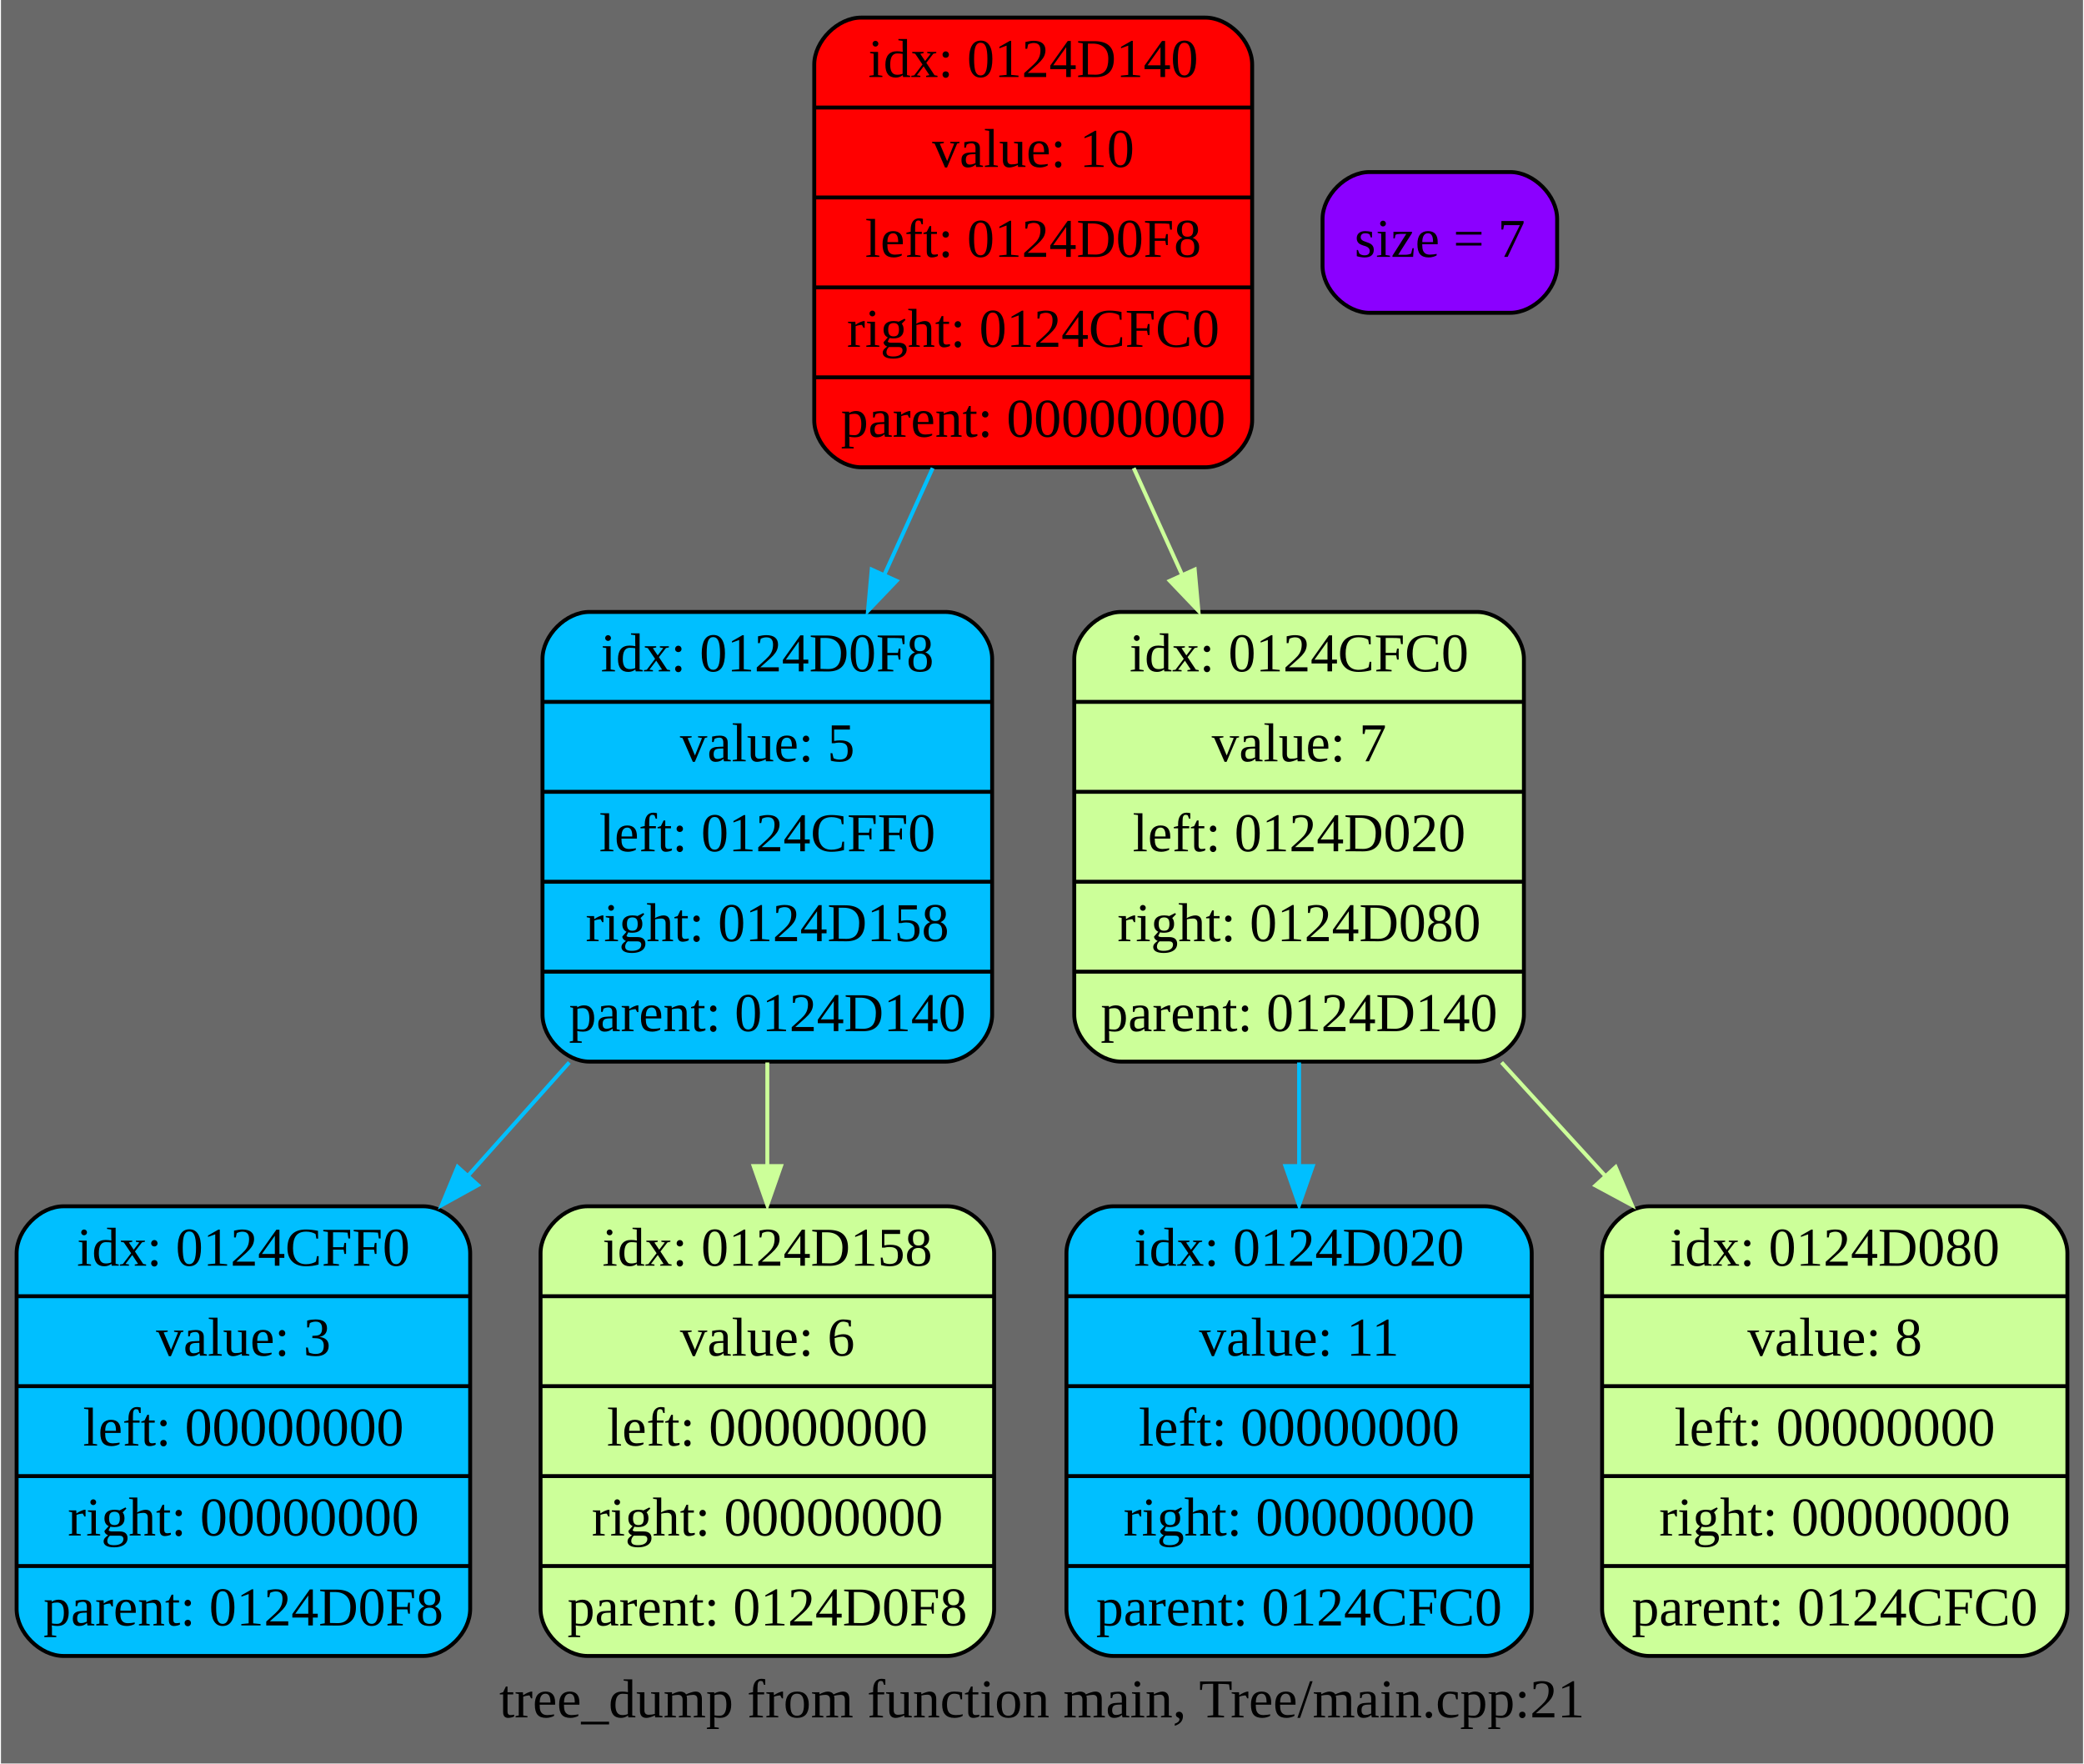
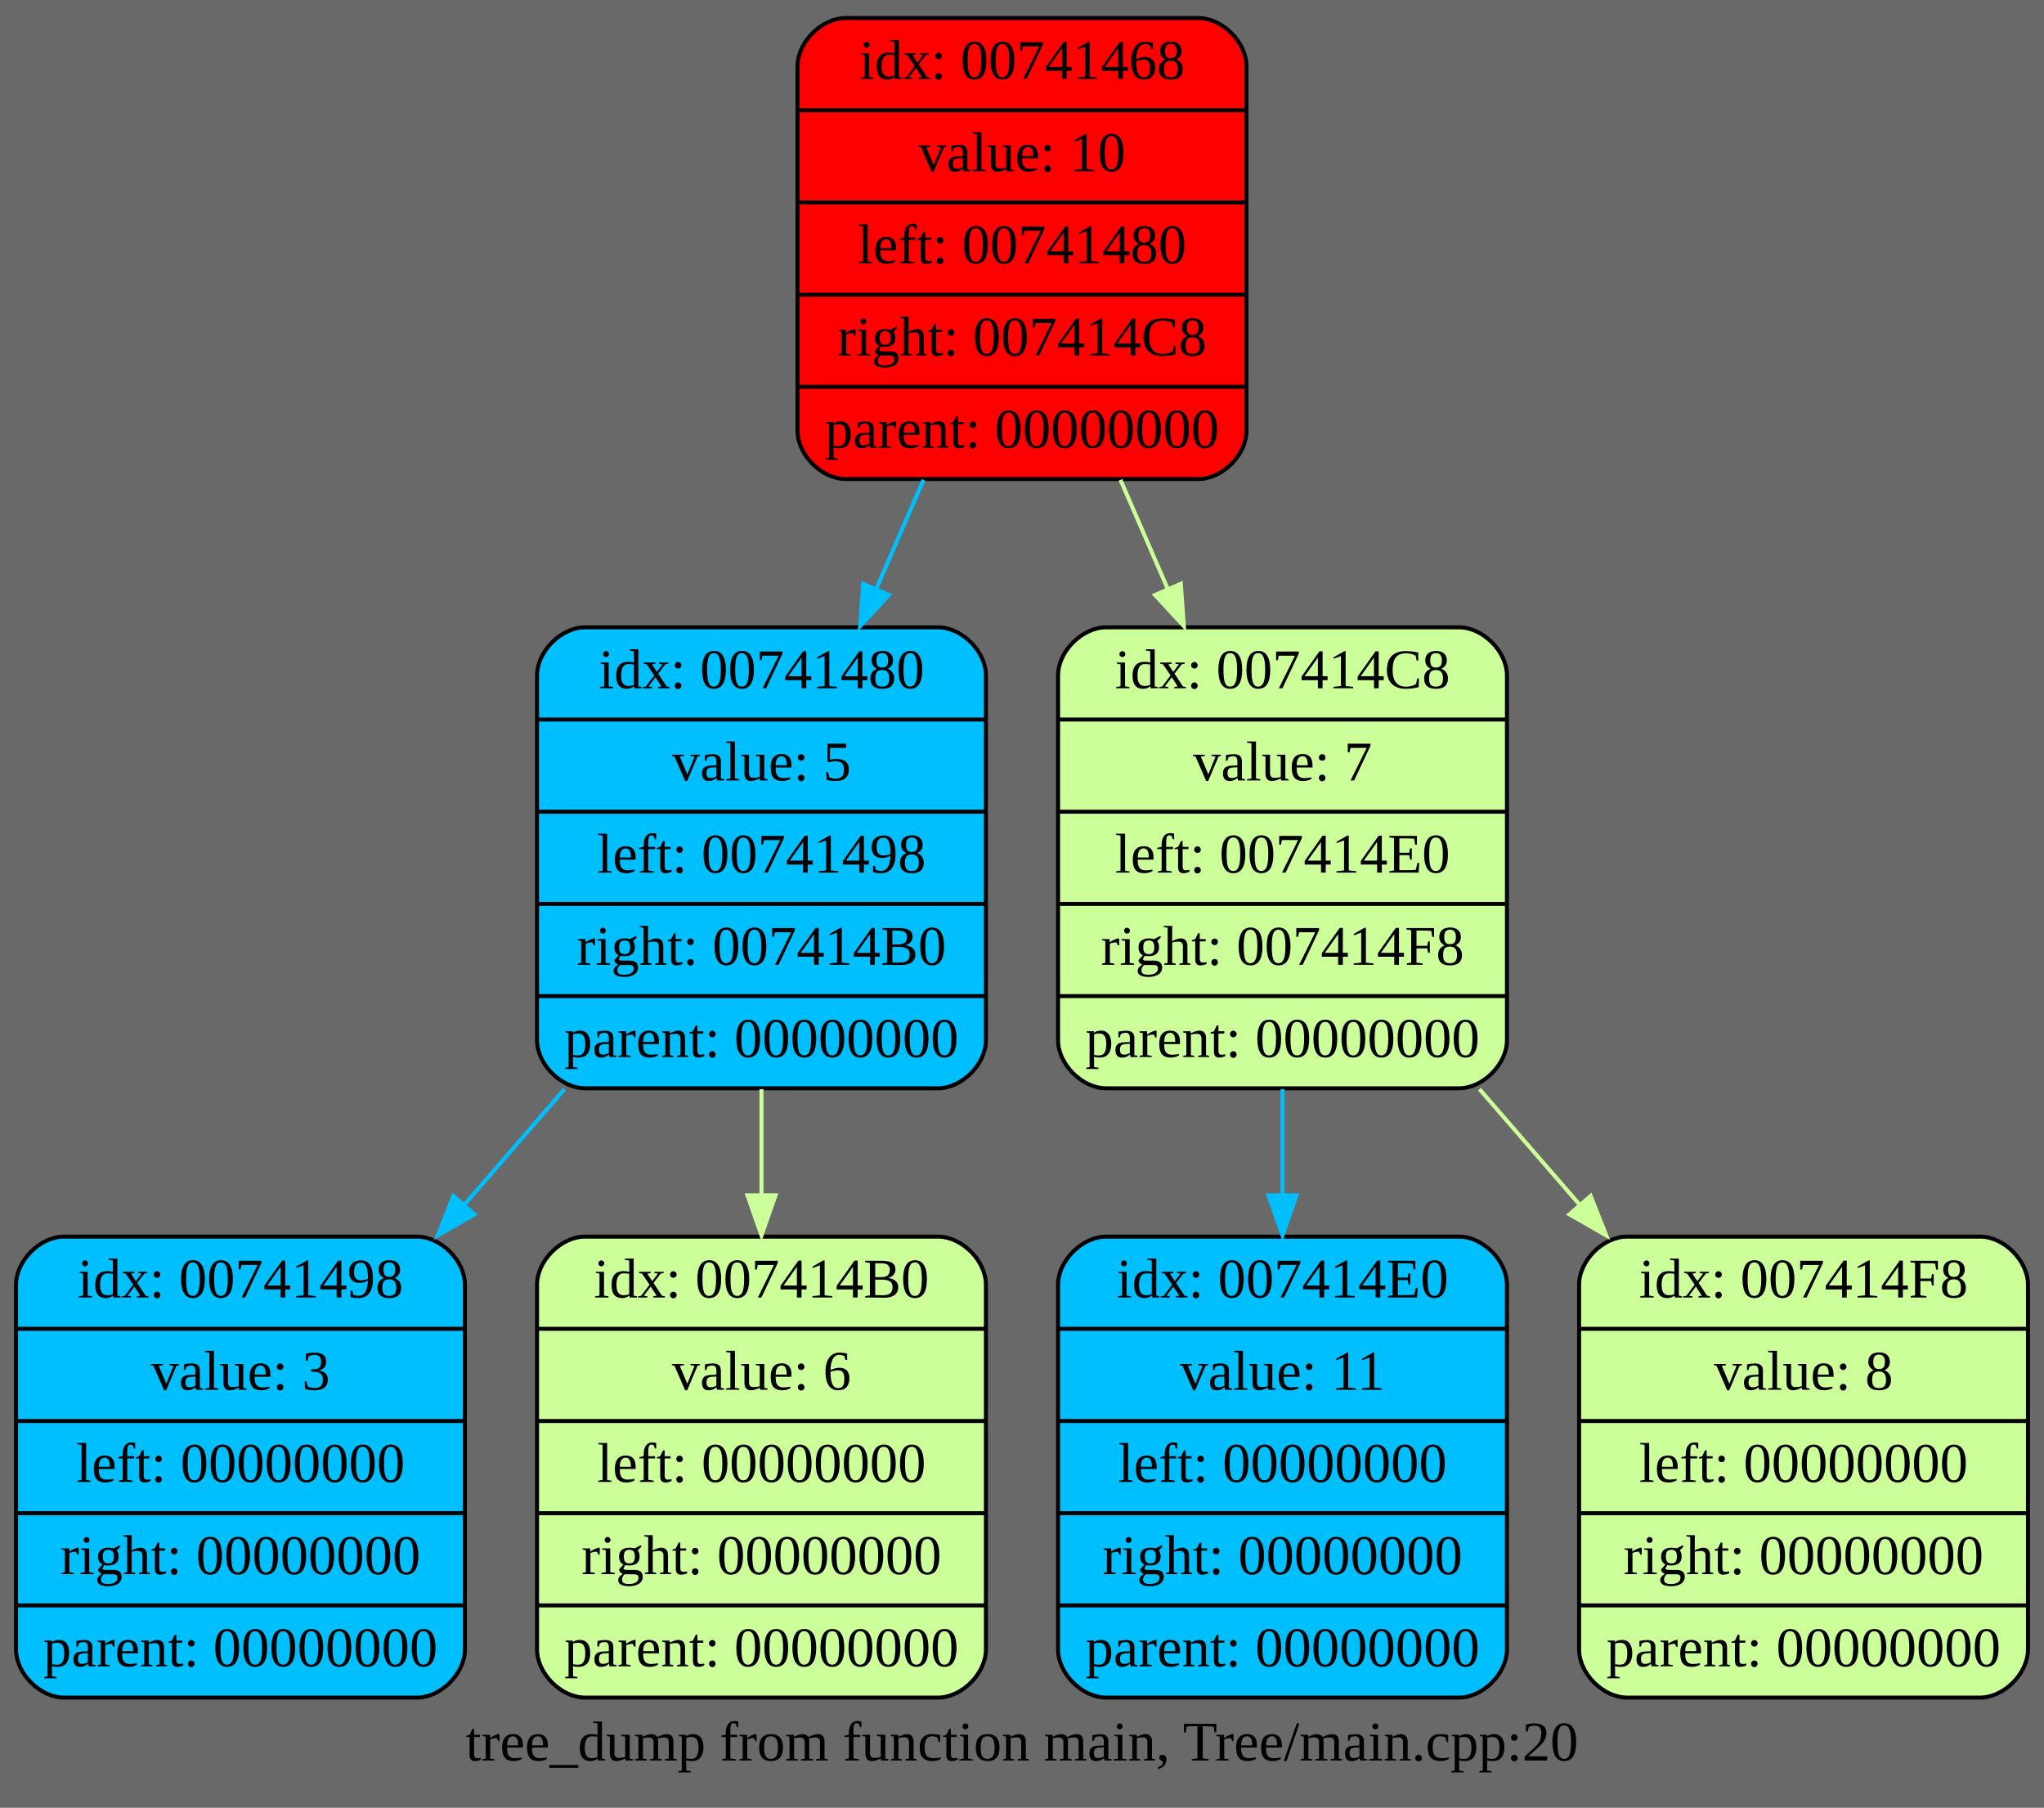
- <svg xmlns="http://www.w3.org/2000/svg" width="533pt" height="451pt" viewBox="0.00 0.00 532.50 451.00">
+ <svg xmlns="http://www.w3.org/2000/svg" width="510pt" height="451pt" viewBox="0.00 0.00 510.00 451.00">
  <g id="graph0" class="graph" transform="scale(1 1) rotate(0) translate(4 447)">
-     <polygon fill="#696969" stroke="none" points="-4,4 -4,-447 528.5,-447 528.5,4 -4,4" />
-     <text text-anchor="middle" x="262.25" y="-7.8" font-family="Times New Roman,serif" font-size="14.00">tree_dump from function main, Tree/main.cpp:21</text>
+     <polygon fill="#696969" stroke="none" points="-4,4 -4,-447 506,-447 506,4 -4,4" />
+     <text text-anchor="middle" x="251" y="-7.8" font-family="Times New Roman,serif" font-size="14.00">tree_dump from function main, Tree/main.cpp:20</text>
    <g id="node1" class="node">
-       <path fill="#ff0000" stroke="black" d="M216,-327.5C216,-327.5 304,-327.5 304,-327.5 310,-327.5 316,-333.5 316,-339.5 316,-339.5 316,-430.5 316,-430.5 316,-436.5 310,-442.5 304,-442.5 304,-442.5 216,-442.5 216,-442.5 210,-442.5 204,-436.5 204,-430.5 204,-430.5 204,-339.5 204,-339.5 204,-333.5 210,-327.5 216,-327.5" />
-       <text text-anchor="middle" x="260" y="-427.3" font-family="Times New Roman,serif" font-size="14.00">idx: 0124D140</text>
-       <polyline fill="none" stroke="black" points="204,-419.5 316,-419.5" />
-       <text text-anchor="middle" x="260" y="-404.3" font-family="Times New Roman,serif" font-size="14.00">value: 10</text>
-       <polyline fill="none" stroke="black" points="204,-396.5 316,-396.5" />
-       <text text-anchor="middle" x="260" y="-381.3" font-family="Times New Roman,serif" font-size="14.00">left: 0124D0F8</text>
-       <polyline fill="none" stroke="black" points="204,-373.5 316,-373.5" />
-       <text text-anchor="middle" x="260" y="-358.3" font-family="Times New Roman,serif" font-size="14.00">right: 0124CFC0</text>
-       <polyline fill="none" stroke="black" points="204,-350.5 316,-350.5" />
-       <text text-anchor="middle" x="260" y="-335.3" font-family="Times New Roman,serif" font-size="14.00">parent: 00000000</text>
+       <path fill="#ff0000" stroke="black" d="M207,-327.5C207,-327.5 295,-327.5 295,-327.5 301,-327.5 307,-333.5 307,-339.5 307,-339.5 307,-430.5 307,-430.5 307,-436.5 301,-442.5 295,-442.5 295,-442.5 207,-442.5 207,-442.5 201,-442.5 195,-436.5 195,-430.5 195,-430.5 195,-339.5 195,-339.5 195,-333.5 201,-327.5 207,-327.5" />
+       <text text-anchor="middle" x="251" y="-427.3" font-family="Times New Roman,serif" font-size="14.00">idx: 00741468</text>
+       <polyline fill="none" stroke="black" points="195,-419.5 307,-419.5" />
+       <text text-anchor="middle" x="251" y="-404.3" font-family="Times New Roman,serif" font-size="14.00">value: 10</text>
+       <polyline fill="none" stroke="black" points="195,-396.5 307,-396.5" />
+       <text text-anchor="middle" x="251" y="-381.3" font-family="Times New Roman,serif" font-size="14.00">left: 00741480</text>
+       <polyline fill="none" stroke="black" points="195,-373.5 307,-373.5" />
+       <text text-anchor="middle" x="251" y="-358.3" font-family="Times New Roman,serif" font-size="14.00">right: 007414C8</text>
+       <polyline fill="none" stroke="black" points="195,-350.5 307,-350.5" />
+       <text text-anchor="middle" x="251" y="-335.3" font-family="Times New Roman,serif" font-size="14.00">parent: 00000000</text>
    </g>
    <g id="node2" class="node">
-       <path fill="#00bfff" stroke="black" d="M146.5,-175.5C146.5,-175.5 237.5,-175.5 237.5,-175.5 243.5,-175.5 249.5,-181.5 249.5,-187.5 249.5,-187.5 249.5,-278.5 249.5,-278.5 249.5,-284.5 243.5,-290.5 237.5,-290.5 237.5,-290.5 146.5,-290.5 146.5,-290.5 140.5,-290.5 134.5,-284.5 134.5,-278.5 134.5,-278.5 134.5,-187.5 134.5,-187.5 134.5,-181.5 140.5,-175.5 146.5,-175.5" />
-       <text text-anchor="middle" x="192" y="-275.3" font-family="Times New Roman,serif" font-size="14.00">idx: 0124D0F8</text>
-       <polyline fill="none" stroke="black" points="134.5,-267.5 249.5,-267.5" />
-       <text text-anchor="middle" x="192" y="-252.3" font-family="Times New Roman,serif" font-size="14.00">value: 5</text>
-       <polyline fill="none" stroke="black" points="134.5,-244.5 249.5,-244.5" />
-       <text text-anchor="middle" x="192" y="-229.3" font-family="Times New Roman,serif" font-size="14.00">left: 0124CFF0</text>
-       <polyline fill="none" stroke="black" points="134.5,-221.5 249.5,-221.5" />
-       <text text-anchor="middle" x="192" y="-206.3" font-family="Times New Roman,serif" font-size="14.00">right: 0124D158</text>
-       <polyline fill="none" stroke="black" points="134.5,-198.5 249.5,-198.5" />
-       <text text-anchor="middle" x="192" y="-183.3" font-family="Times New Roman,serif" font-size="14.00">parent: 0124D140</text>
+       <path fill="#00bfff" stroke="black" d="M142,-175.5C142,-175.5 230,-175.5 230,-175.5 236,-175.5 242,-181.5 242,-187.5 242,-187.5 242,-278.5 242,-278.5 242,-284.5 236,-290.5 230,-290.5 230,-290.5 142,-290.5 142,-290.5 136,-290.5 130,-284.5 130,-278.5 130,-278.5 130,-187.5 130,-187.5 130,-181.5 136,-175.5 142,-175.5" />
+       <text text-anchor="middle" x="186" y="-275.3" font-family="Times New Roman,serif" font-size="14.00">idx: 00741480</text>
+       <polyline fill="none" stroke="black" points="130,-267.5 242,-267.5" />
+       <text text-anchor="middle" x="186" y="-252.3" font-family="Times New Roman,serif" font-size="14.00">value: 5</text>
+       <polyline fill="none" stroke="black" points="130,-244.5 242,-244.5" />
+       <text text-anchor="middle" x="186" y="-229.3" font-family="Times New Roman,serif" font-size="14.00">left: 00741498</text>
+       <polyline fill="none" stroke="black" points="130,-221.5 242,-221.5" />
+       <text text-anchor="middle" x="186" y="-206.3" font-family="Times New Roman,serif" font-size="14.00">right: 007414B0</text>
+       <polyline fill="none" stroke="black" points="130,-198.5 242,-198.5" />
+       <text text-anchor="middle" x="186" y="-183.3" font-family="Times New Roman,serif" font-size="14.00">parent: 00000000</text>
    </g>
    <g id="edge1" class="edge">
-       <path fill="none" stroke="#00bfff" d="M234.29,-327.29C230.27,-318.42 226.09,-309.19 221.98,-300.14" />
-       <polygon fill="#00bfff" stroke="#00bfff" points="225.06,-298.45 217.74,-290.79 218.69,-301.34 225.06,-298.45" />
+       <path fill="none" stroke="#00bfff" d="M226.43,-327.29C222.58,-318.42 218.58,-309.19 214.66,-300.14" />
+       <polygon fill="#00bfff" stroke="#00bfff" points="217.8,-298.57 210.61,-290.79 211.37,-301.36 217.8,-298.57" />
    </g>
    <g id="node5" class="node">
-       <path fill="#ccff99" stroke="black" d="M282.5,-175.5C282.5,-175.5 373.5,-175.5 373.5,-175.5 379.5,-175.5 385.5,-181.5 385.5,-187.5 385.5,-187.5 385.5,-278.5 385.5,-278.5 385.5,-284.5 379.5,-290.5 373.5,-290.5 373.5,-290.5 282.5,-290.5 282.5,-290.5 276.5,-290.5 270.5,-284.5 270.5,-278.5 270.5,-278.5 270.5,-187.5 270.5,-187.5 270.5,-181.5 276.5,-175.5 282.5,-175.5" />
-       <text text-anchor="middle" x="328" y="-275.3" font-family="Times New Roman,serif" font-size="14.00">idx: 0124CFC0</text>
-       <polyline fill="none" stroke="black" points="270.5,-267.5 385.5,-267.5" />
-       <text text-anchor="middle" x="328" y="-252.3" font-family="Times New Roman,serif" font-size="14.00">value: 7</text>
-       <polyline fill="none" stroke="black" points="270.5,-244.5 385.5,-244.5" />
-       <text text-anchor="middle" x="328" y="-229.3" font-family="Times New Roman,serif" font-size="14.00">left: 0124D020</text>
-       <polyline fill="none" stroke="black" points="270.5,-221.5 385.5,-221.5" />
-       <text text-anchor="middle" x="328" y="-206.3" font-family="Times New Roman,serif" font-size="14.00">right: 0124D080</text>
-       <polyline fill="none" stroke="black" points="270.5,-198.5 385.5,-198.5" />
-       <text text-anchor="middle" x="328" y="-183.3" font-family="Times New Roman,serif" font-size="14.00">parent: 0124D140</text>
+       <path fill="#ccff99" stroke="black" d="M272,-175.5C272,-175.5 360,-175.5 360,-175.5 366,-175.5 372,-181.5 372,-187.5 372,-187.5 372,-278.5 372,-278.5 372,-284.5 366,-290.5 360,-290.5 360,-290.5 272,-290.5 272,-290.5 266,-290.5 260,-284.5 260,-278.5 260,-278.5 260,-187.5 260,-187.5 260,-181.5 266,-175.5 272,-175.5" />
+       <text text-anchor="middle" x="316" y="-275.3" font-family="Times New Roman,serif" font-size="14.00">idx: 007414C8</text>
+       <polyline fill="none" stroke="black" points="260,-267.5 372,-267.5" />
+       <text text-anchor="middle" x="316" y="-252.3" font-family="Times New Roman,serif" font-size="14.00">value: 7</text>
+       <polyline fill="none" stroke="black" points="260,-244.5 372,-244.5" />
+       <text text-anchor="middle" x="316" y="-229.3" font-family="Times New Roman,serif" font-size="14.00">left: 007414E0</text>
+       <polyline fill="none" stroke="black" points="260,-221.5 372,-221.5" />
+       <text text-anchor="middle" x="316" y="-206.3" font-family="Times New Roman,serif" font-size="14.00">right: 007414F8</text>
+       <polyline fill="none" stroke="black" points="260,-198.5 372,-198.5" />
+       <text text-anchor="middle" x="316" y="-183.3" font-family="Times New Roman,serif" font-size="14.00">parent: 00000000</text>
    </g>
    <g id="edge4" class="edge">
-       <path fill="none" stroke="#ccff99" d="M285.71,-327.29C289.73,-318.42 293.91,-309.19 298.02,-300.14" />
-       <polygon fill="#ccff99" stroke="#ccff99" points="301.31,-301.34 302.26,-290.79 294.94,-298.45 301.31,-301.34" />
+       <path fill="none" stroke="#ccff99" d="M275.57,-327.29C279.42,-318.42 283.42,-309.19 287.34,-300.14" />
+       <polygon fill="#ccff99" stroke="#ccff99" points="290.63,-301.36 291.39,-290.79 284.2,-298.57 290.63,-301.36" />
    </g>
    <g id="node3" class="node">
-       <path fill="#00bfff" stroke="black" d="M12,-23.5C12,-23.5 104,-23.5 104,-23.5 110,-23.5 116,-29.5 116,-35.5 116,-35.5 116,-126.5 116,-126.5 116,-132.5 110,-138.5 104,-138.5 104,-138.5 12,-138.5 12,-138.5 6,-138.5 0,-132.5 0,-126.5 0,-126.5 0,-35.5 0,-35.5 0,-29.5 6,-23.5 12,-23.5" />
-       <text text-anchor="middle" x="58" y="-123.3" font-family="Times New Roman,serif" font-size="14.00">idx: 0124CFF0</text>
-       <polyline fill="none" stroke="black" points="0,-115.5 116,-115.5" />
-       <text text-anchor="middle" x="58" y="-100.3" font-family="Times New Roman,serif" font-size="14.00">value: 3</text>
-       <polyline fill="none" stroke="black" points="0,-92.5 116,-92.5" />
-       <text text-anchor="middle" x="58" y="-77.3" font-family="Times New Roman,serif" font-size="14.00">left: 00000000</text>
-       <polyline fill="none" stroke="black" points="0,-69.5 116,-69.5" />
-       <text text-anchor="middle" x="58" y="-54.3" font-family="Times New Roman,serif" font-size="14.00">right: 00000000</text>
-       <polyline fill="none" stroke="black" points="0,-46.5 116,-46.5" />
-       <text text-anchor="middle" x="58" y="-31.3" font-family="Times New Roman,serif" font-size="14.00">parent: 0124D0F8</text>
+       <path fill="#00bfff" stroke="black" d="M12,-23.5C12,-23.5 100,-23.5 100,-23.5 106,-23.5 112,-29.5 112,-35.5 112,-35.5 112,-126.5 112,-126.5 112,-132.5 106,-138.5 100,-138.5 100,-138.5 12,-138.5 12,-138.5 6,-138.5 0,-132.5 0,-126.5 0,-126.5 0,-35.5 0,-35.5 0,-29.5 6,-23.5 12,-23.5" />
+       <text text-anchor="middle" x="56" y="-123.3" font-family="Times New Roman,serif" font-size="14.00">idx: 00741498</text>
+       <polyline fill="none" stroke="black" points="0,-115.5 112,-115.5" />
+       <text text-anchor="middle" x="56" y="-100.3" font-family="Times New Roman,serif" font-size="14.00">value: 3</text>
+       <polyline fill="none" stroke="black" points="0,-92.5 112,-92.5" />
+       <text text-anchor="middle" x="56" y="-77.3" font-family="Times New Roman,serif" font-size="14.00">left: 00000000</text>
+       <polyline fill="none" stroke="black" points="0,-69.5 112,-69.5" />
+       <text text-anchor="middle" x="56" y="-54.3" font-family="Times New Roman,serif" font-size="14.00">right: 00000000</text>
+       <polyline fill="none" stroke="black" points="0,-46.5 112,-46.5" />
+       <text text-anchor="middle" x="56" y="-31.3" font-family="Times New Roman,serif" font-size="14.00">parent: 00000000</text>
    </g>
    <g id="edge2" class="edge">
-       <path fill="none" stroke="#00bfff" d="M141.34,-175.29C132.92,-165.86 124.13,-156.03 115.55,-146.43" />
-       <polygon fill="#00bfff" stroke="#00bfff" points="118,-143.91 108.73,-138.79 112.78,-148.58 118,-143.91" />
+       <path fill="none" stroke="#00bfff" d="M136.85,-175.29C128.68,-165.86 120.16,-156.03 111.84,-146.43" />
+       <polygon fill="#00bfff" stroke="#00bfff" points="114.41,-144.05 105.22,-138.79 109.12,-148.64 114.41,-144.05" />
    </g>
    <g id="node4" class="node">
-       <path fill="#ccff99" stroke="black" d="M146,-23.5C146,-23.5 238,-23.5 238,-23.5 244,-23.5 250,-29.5 250,-35.5 250,-35.5 250,-126.5 250,-126.5 250,-132.5 244,-138.5 238,-138.5 238,-138.5 146,-138.5 146,-138.5 140,-138.5 134,-132.5 134,-126.5 134,-126.5 134,-35.5 134,-35.5 134,-29.5 140,-23.5 146,-23.5" />
-       <text text-anchor="middle" x="192" y="-123.3" font-family="Times New Roman,serif" font-size="14.00">idx: 0124D158</text>
-       <polyline fill="none" stroke="black" points="134,-115.5 250,-115.5" />
-       <text text-anchor="middle" x="192" y="-100.3" font-family="Times New Roman,serif" font-size="14.00">value: 6</text>
-       <polyline fill="none" stroke="black" points="134,-92.5 250,-92.5" />
-       <text text-anchor="middle" x="192" y="-77.3" font-family="Times New Roman,serif" font-size="14.00">left: 00000000</text>
-       <polyline fill="none" stroke="black" points="134,-69.5 250,-69.5" />
-       <text text-anchor="middle" x="192" y="-54.3" font-family="Times New Roman,serif" font-size="14.00">right: 00000000</text>
-       <polyline fill="none" stroke="black" points="134,-46.5 250,-46.5" />
-       <text text-anchor="middle" x="192" y="-31.3" font-family="Times New Roman,serif" font-size="14.00">parent: 0124D0F8</text>
+       <path fill="#ccff99" stroke="black" d="M142,-23.5C142,-23.5 230,-23.5 230,-23.5 236,-23.5 242,-29.5 242,-35.5 242,-35.5 242,-126.5 242,-126.5 242,-132.5 236,-138.5 230,-138.5 230,-138.5 142,-138.5 142,-138.5 136,-138.5 130,-132.5 130,-126.5 130,-126.5 130,-35.5 130,-35.5 130,-29.5 136,-23.5 142,-23.5" />
+       <text text-anchor="middle" x="186" y="-123.3" font-family="Times New Roman,serif" font-size="14.00">idx: 007414B0</text>
+       <polyline fill="none" stroke="black" points="130,-115.5 242,-115.5" />
+       <text text-anchor="middle" x="186" y="-100.3" font-family="Times New Roman,serif" font-size="14.00">value: 6</text>
+       <polyline fill="none" stroke="black" points="130,-92.5 242,-92.5" />
+       <text text-anchor="middle" x="186" y="-77.3" font-family="Times New Roman,serif" font-size="14.00">left: 00000000</text>
+       <polyline fill="none" stroke="black" points="130,-69.5 242,-69.5" />
+       <text text-anchor="middle" x="186" y="-54.3" font-family="Times New Roman,serif" font-size="14.00">right: 00000000</text>
+       <polyline fill="none" stroke="black" points="130,-46.5 242,-46.5" />
+       <text text-anchor="middle" x="186" y="-31.3" font-family="Times New Roman,serif" font-size="14.00">parent: 00000000</text>
    </g>
    <g id="edge3" class="edge">
-       <path fill="none" stroke="#ccff99" d="M192,-175.29C192,-166.7 192,-157.78 192,-149" />
-       <polygon fill="#ccff99" stroke="#ccff99" points="195.5,-148.79 192,-138.79 188.5,-148.79 195.5,-148.79" />
+       <path fill="none" stroke="#ccff99" d="M186,-175.29C186,-166.7 186,-157.78 186,-149" />
+       <polygon fill="#ccff99" stroke="#ccff99" points="189.5,-148.79 186,-138.79 182.5,-148.79 189.5,-148.79" />
    </g>
    <g id="node6" class="node">
-       <path fill="#00bfff" stroke="black" d="M280.5,-23.5C280.5,-23.5 375.5,-23.5 375.5,-23.5 381.5,-23.5 387.5,-29.5 387.5,-35.5 387.5,-35.5 387.5,-126.5 387.5,-126.5 387.5,-132.5 381.5,-138.5 375.5,-138.5 375.5,-138.5 280.5,-138.5 280.5,-138.5 274.5,-138.5 268.5,-132.5 268.5,-126.5 268.5,-126.5 268.5,-35.5 268.5,-35.5 268.5,-29.5 274.5,-23.5 280.5,-23.5" />
-       <text text-anchor="middle" x="328" y="-123.3" font-family="Times New Roman,serif" font-size="14.00">idx: 0124D020</text>
-       <polyline fill="none" stroke="black" points="268.5,-115.5 387.5,-115.5" />
-       <text text-anchor="middle" x="328" y="-100.3" font-family="Times New Roman,serif" font-size="14.00">value: 11</text>
-       <polyline fill="none" stroke="black" points="268.5,-92.5 387.5,-92.5" />
-       <text text-anchor="middle" x="328" y="-77.3" font-family="Times New Roman,serif" font-size="14.00">left: 00000000</text>
-       <polyline fill="none" stroke="black" points="268.5,-69.5 387.5,-69.5" />
-       <text text-anchor="middle" x="328" y="-54.3" font-family="Times New Roman,serif" font-size="14.00">right: 00000000</text>
-       <polyline fill="none" stroke="black" points="268.5,-46.5 387.5,-46.5" />
-       <text text-anchor="middle" x="328" y="-31.3" font-family="Times New Roman,serif" font-size="14.00">parent: 0124CFC0</text>
+       <path fill="#00bfff" stroke="black" d="M272,-23.5C272,-23.5 360,-23.5 360,-23.5 366,-23.5 372,-29.5 372,-35.5 372,-35.5 372,-126.5 372,-126.5 372,-132.5 366,-138.5 360,-138.5 360,-138.5 272,-138.5 272,-138.5 266,-138.5 260,-132.5 260,-126.5 260,-126.5 260,-35.5 260,-35.5 260,-29.5 266,-23.5 272,-23.5" />
+       <text text-anchor="middle" x="316" y="-123.3" font-family="Times New Roman,serif" font-size="14.00">idx: 007414E0</text>
+       <polyline fill="none" stroke="black" points="260,-115.5 372,-115.5" />
+       <text text-anchor="middle" x="316" y="-100.3" font-family="Times New Roman,serif" font-size="14.00">value: 11</text>
+       <polyline fill="none" stroke="black" points="260,-92.5 372,-92.5" />
+       <text text-anchor="middle" x="316" y="-77.3" font-family="Times New Roman,serif" font-size="14.00">left: 00000000</text>
+       <polyline fill="none" stroke="black" points="260,-69.5 372,-69.5" />
+       <text text-anchor="middle" x="316" y="-54.3" font-family="Times New Roman,serif" font-size="14.00">right: 00000000</text>
+       <polyline fill="none" stroke="black" points="260,-46.5 372,-46.5" />
+       <text text-anchor="middle" x="316" y="-31.3" font-family="Times New Roman,serif" font-size="14.00">parent: 00000000</text>
    </g>
    <g id="edge5" class="edge">
-       <path fill="none" stroke="#00bfff" d="M328,-175.29C328,-166.7 328,-157.78 328,-149" />
-       <polygon fill="#00bfff" stroke="#00bfff" points="331.5,-148.79 328,-138.79 324.5,-148.79 331.5,-148.79" />
+       <path fill="none" stroke="#00bfff" d="M316,-175.29C316,-166.7 316,-157.78 316,-149" />
+       <polygon fill="#00bfff" stroke="#00bfff" points="319.5,-148.79 316,-138.79 312.5,-148.79 319.5,-148.79" />
    </g>
    <g id="node7" class="node">
-       <path fill="#ccff99" stroke="black" d="M417.5,-23.5C417.5,-23.5 512.5,-23.5 512.5,-23.5 518.5,-23.5 524.5,-29.5 524.5,-35.5 524.5,-35.5 524.5,-126.5 524.5,-126.5 524.5,-132.5 518.5,-138.5 512.5,-138.5 512.5,-138.5 417.5,-138.5 417.5,-138.5 411.5,-138.5 405.5,-132.5 405.5,-126.5 405.5,-126.5 405.5,-35.5 405.5,-35.5 405.5,-29.5 411.5,-23.5 417.5,-23.5" />
-       <text text-anchor="middle" x="465" y="-123.3" font-family="Times New Roman,serif" font-size="14.00">idx: 0124D080</text>
-       <polyline fill="none" stroke="black" points="405.5,-115.5 524.5,-115.5" />
-       <text text-anchor="middle" x="465" y="-100.3" font-family="Times New Roman,serif" font-size="14.00">value: 8</text>
-       <polyline fill="none" stroke="black" points="405.5,-92.5 524.5,-92.5" />
-       <text text-anchor="middle" x="465" y="-77.3" font-family="Times New Roman,serif" font-size="14.00">left: 00000000</text>
-       <polyline fill="none" stroke="black" points="405.5,-69.5 524.5,-69.5" />
-       <text text-anchor="middle" x="465" y="-54.3" font-family="Times New Roman,serif" font-size="14.00">right: 00000000</text>
-       <polyline fill="none" stroke="black" points="405.5,-46.5 524.5,-46.5" />
-       <text text-anchor="middle" x="465" y="-31.3" font-family="Times New Roman,serif" font-size="14.00">parent: 0124CFC0</text>
+       <path fill="#ccff99" stroke="black" d="M402,-23.5C402,-23.5 490,-23.5 490,-23.5 496,-23.5 502,-29.5 502,-35.5 502,-35.5 502,-126.5 502,-126.5 502,-132.5 496,-138.5 490,-138.5 490,-138.5 402,-138.5 402,-138.5 396,-138.5 390,-132.5 390,-126.5 390,-126.5 390,-35.5 390,-35.5 390,-29.5 396,-23.5 402,-23.5" />
+       <text text-anchor="middle" x="446" y="-123.3" font-family="Times New Roman,serif" font-size="14.00">idx: 007414F8</text>
+       <polyline fill="none" stroke="black" points="390,-115.5 502,-115.5" />
+       <text text-anchor="middle" x="446" y="-100.3" font-family="Times New Roman,serif" font-size="14.00">value: 8</text>
+       <polyline fill="none" stroke="black" points="390,-92.5 502,-92.5" />
+       <text text-anchor="middle" x="446" y="-77.3" font-family="Times New Roman,serif" font-size="14.00">left: 00000000</text>
+       <polyline fill="none" stroke="black" points="390,-69.5 502,-69.5" />
+       <text text-anchor="middle" x="446" y="-54.3" font-family="Times New Roman,serif" font-size="14.00">right: 00000000</text>
+       <polyline fill="none" stroke="black" points="390,-46.5 502,-46.5" />
+       <text text-anchor="middle" x="446" y="-31.3" font-family="Times New Roman,serif" font-size="14.00">parent: 00000000</text>
    </g>
    <g id="edge6" class="edge">
-       <path fill="none" stroke="#ccff99" d="M379.79,-175.29C388.4,-165.86 397.39,-156.03 406.16,-146.43" />
-       <polygon fill="#ccff99" stroke="#ccff99" points="408.97,-148.53 413.13,-138.79 403.8,-143.81 408.97,-148.53" />
-     </g>
-     <g id="node8" class="node">
-       <path fill="#8b00ff" stroke="black" d="M346,-367C346,-367 382,-367 382,-367 388,-367 394,-373 394,-379 394,-379 394,-391 394,-391 394,-397 388,-403 382,-403 382,-403 346,-403 346,-403 340,-403 334,-397 334,-391 334,-391 334,-379 334,-379 334,-373 340,-367 346,-367" />
-       <text text-anchor="middle" x="364" y="-381.3" font-family="Times New Roman,serif" font-size="14.00">size = 7</text>
+       <path fill="none" stroke="#ccff99" d="M365.15,-175.29C373.32,-165.86 381.84,-156.03 390.16,-146.43" />
+       <polygon fill="#ccff99" stroke="#ccff99" points="392.88,-148.64 396.78,-138.79 387.59,-144.05 392.88,-148.64" />
    </g>
  </g>
</svg>
